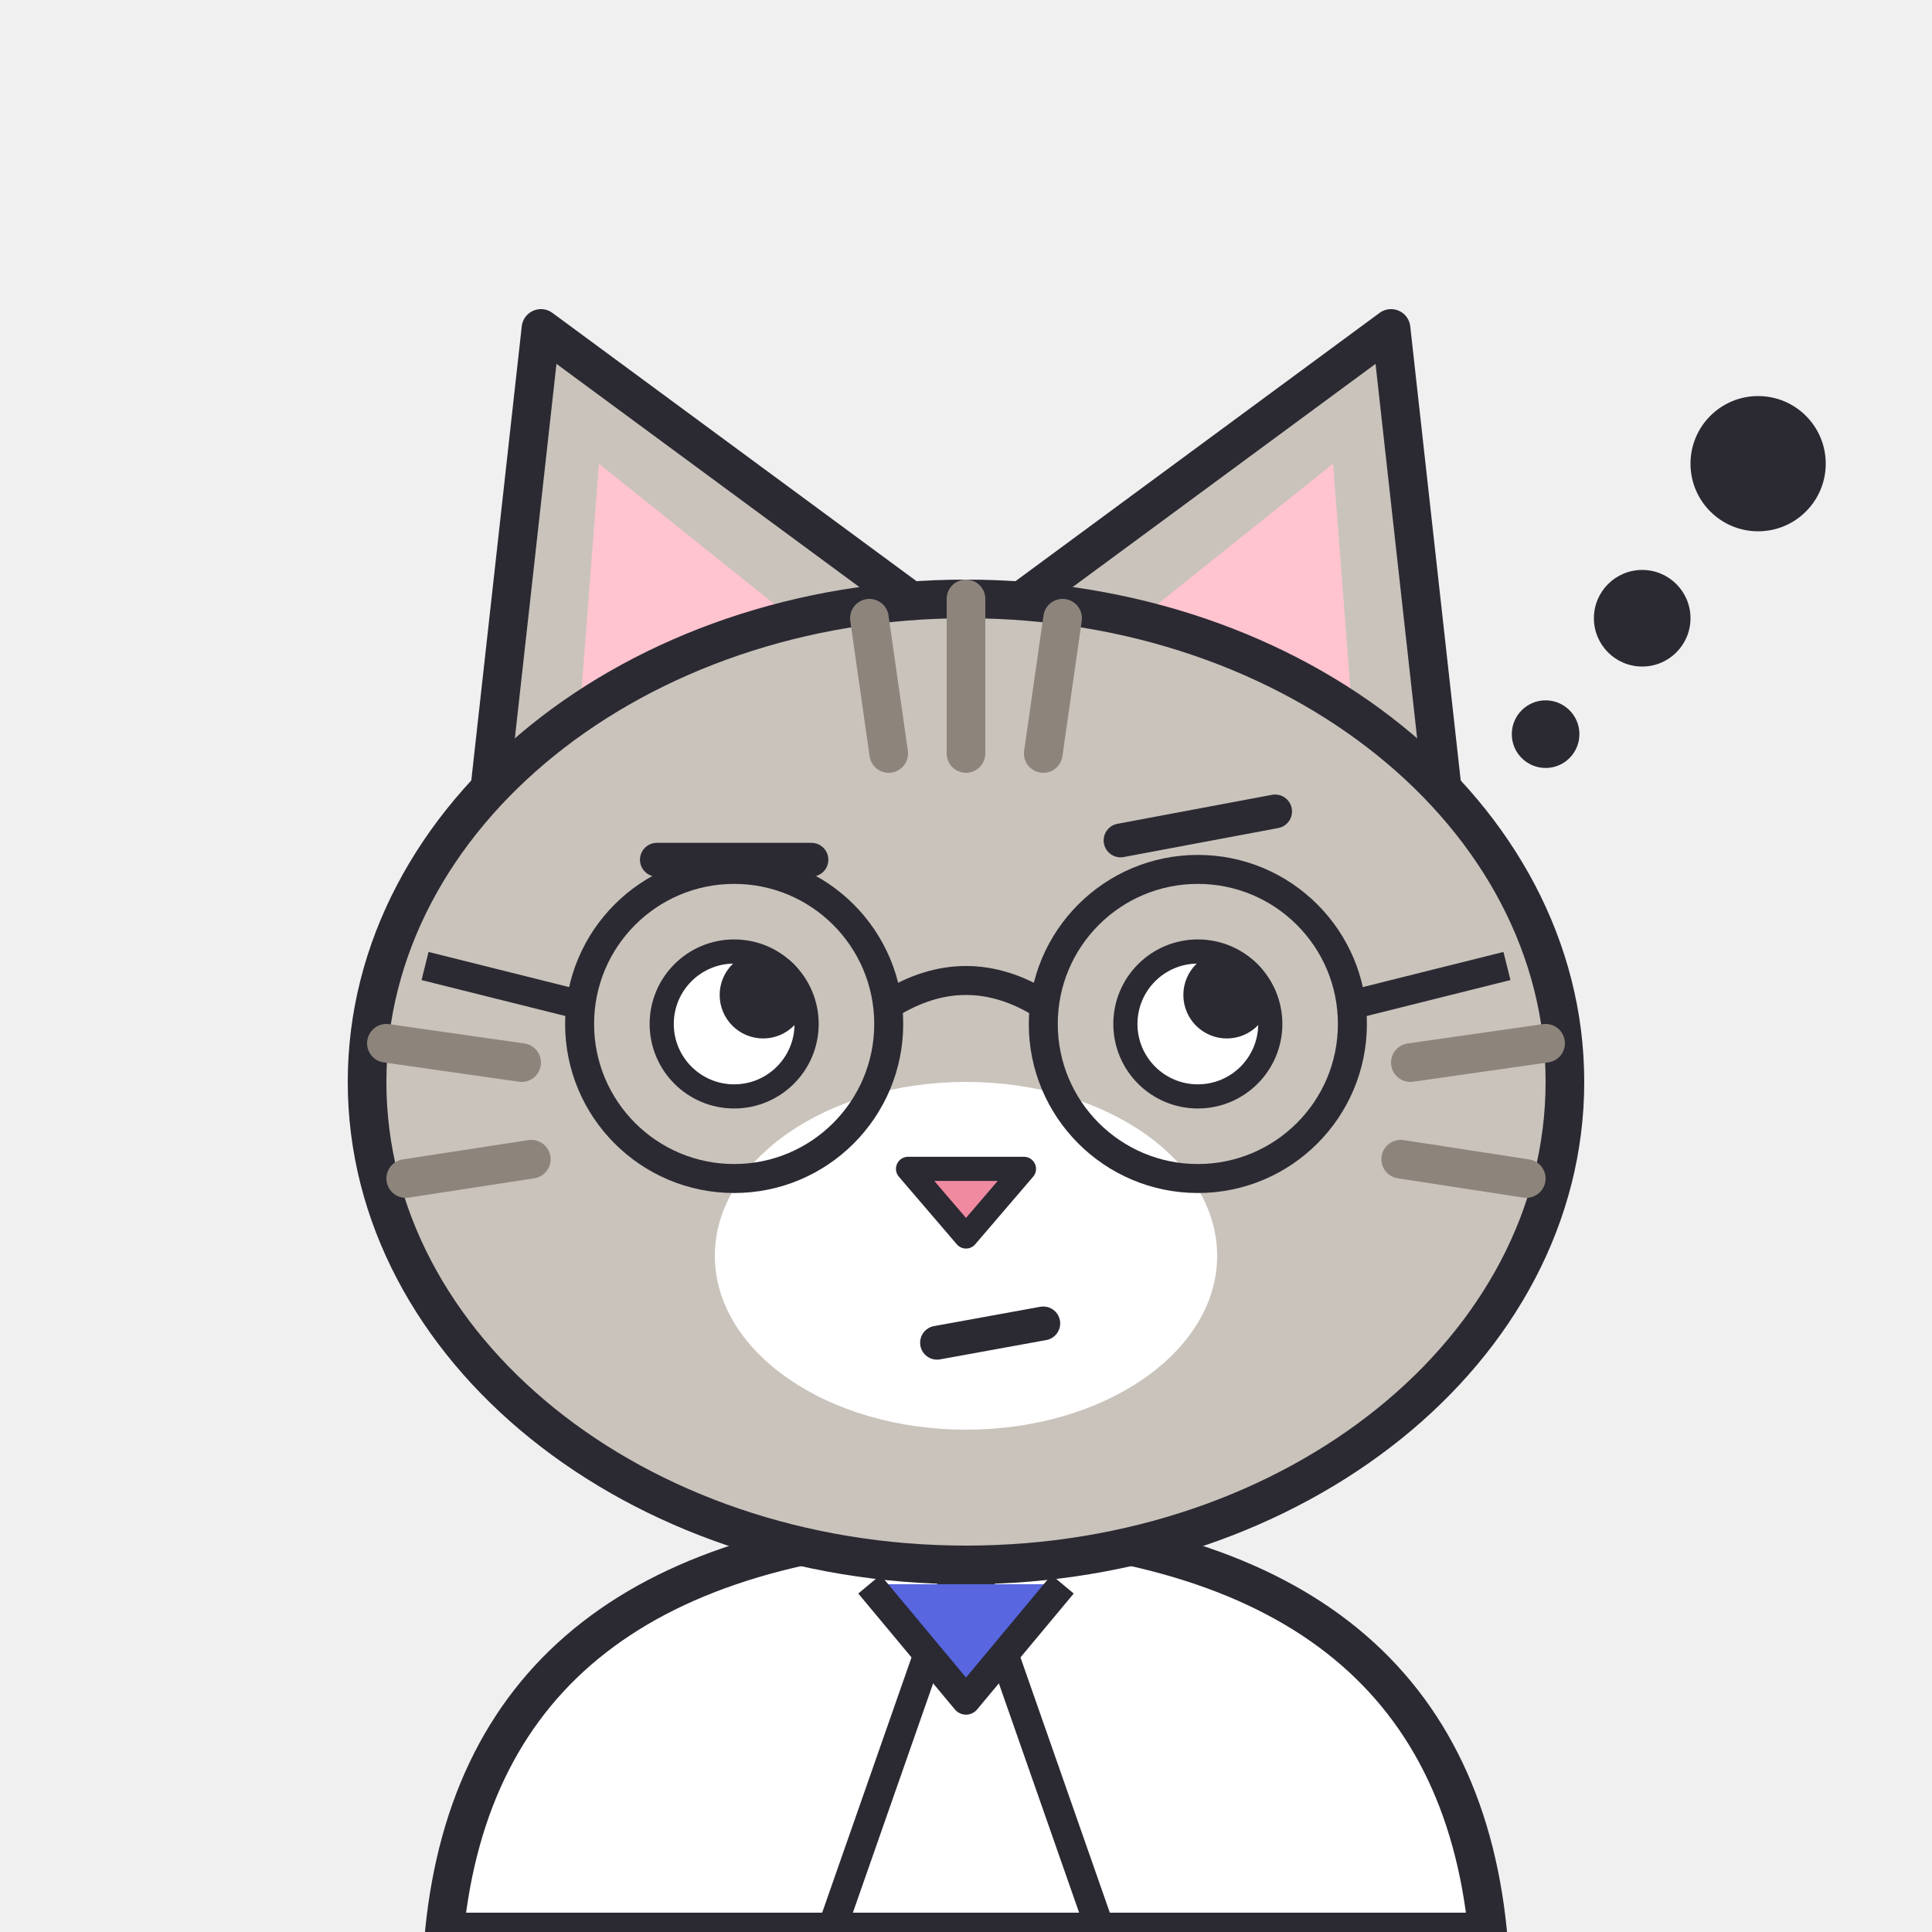
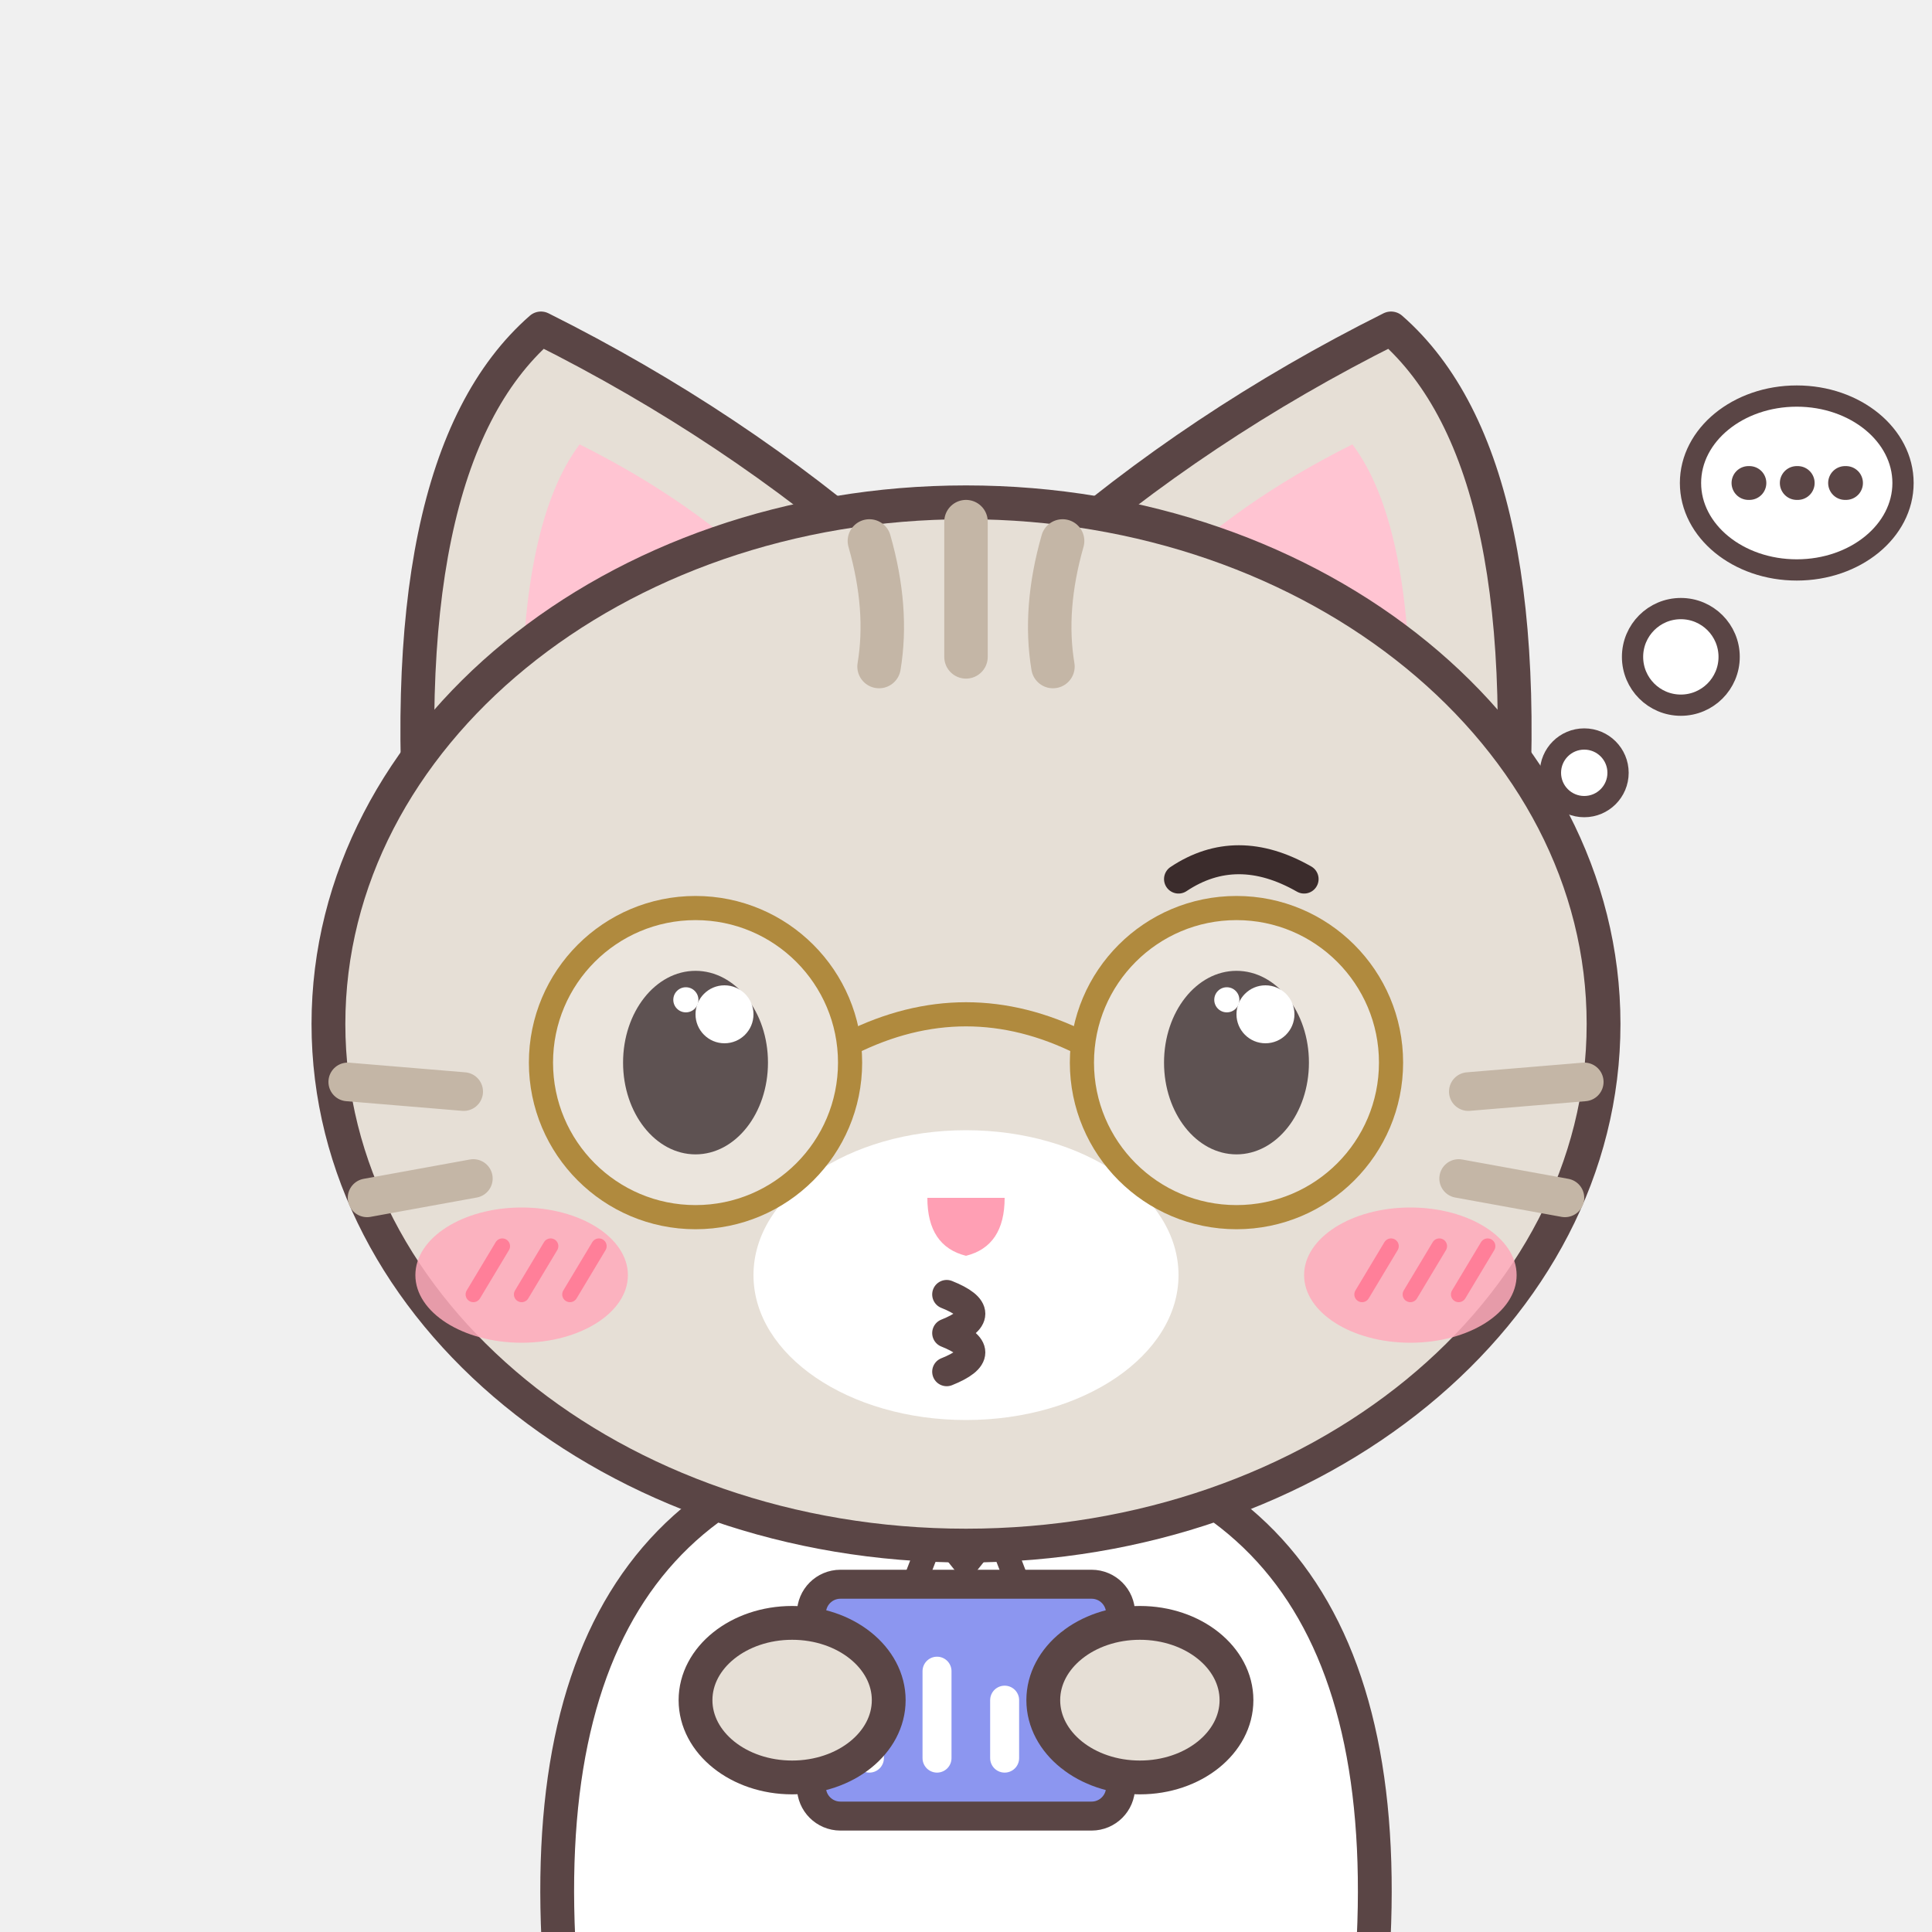
<svg xmlns="http://www.w3.org/2000/svg" viewBox="0 0 200 200" role="img" aria-label="マンチカン">
-   <path d="M46 200 Q50 160 100 158 Q150 160 154 200 Z" fill="#fff" stroke="#2b2a33" stroke-width="4" stroke-linejoin="round" />
-   <path d="M100 160 L86 200 M100 160 L114 200" stroke="#2b2a33" stroke-width="3" />
-   <path d="M90 164 L100 176 L110 164" fill="#5866e0" stroke="#2b2a33" stroke-width="3" stroke-linejoin="round" />
-   <path d="M50 88 L56 34 L94 62 Z" fill="#c9c3bb" stroke="#2b2a33" stroke-width="4" stroke-linejoin="round" />
-   <path d="M150 88 L144 34 L106 62 Z" fill="#c9c3bb" stroke="#2b2a33" stroke-width="4" stroke-linejoin="round" />
-   <path d="M60 74 L62 48 L82 64 Z M140 74 L138 48 L118 64 Z" fill="#ffc4cf" />
-   <ellipse cx="100" cy="112" rx="62" ry="50" fill="#c9c3bb" stroke="#2b2a33" stroke-width="4" stroke-linejoin="round" />
-   <path d="M90 64 l2 14 M100 62 v16 M110 64 l-2 14 M40 108 l14 2 M42 122 l13 -2 M160 108 l-14 2 M158 122 l-13 -2" stroke="#8d857c" stroke-width="4" stroke-linecap="round" />
-   <ellipse cx="100" cy="130" rx="26" ry="18" fill="#fff" />
-   <path d="M94 121 h12 l-6 7 z" fill="#f08aa0" stroke="#2b2a33" stroke-width="2.5" stroke-linejoin="round" />
-   <path d="M68 89 L84 89" fill="none" stroke="#2b2a33" stroke-width="3.5" stroke-linecap="round" />
-   <path d="M116 87 L132 84" fill="none" stroke="#2b2a33" stroke-width="3.5" stroke-linecap="round" />
-   <circle cx="76" cy="106" r="7.5" fill="#fff" stroke="#2b2a33" stroke-width="2.5" />
-   <circle cx="79" cy="103" r="4.5" fill="#2b2a33" />
-   <circle cx="124" cy="106" r="7.5" fill="#fff" stroke="#2b2a33" stroke-width="2.5" />
-   <circle cx="127" cy="103" r="4.5" fill="#2b2a33" />
-   <path d="M97 139 L108 137" fill="none" stroke="#2b2a33" stroke-width="3.5" stroke-linecap="round" stroke-linejoin="round" />
-   <circle cx="160" cy="76" r="3.5" fill="#2b2a33" />
-   <circle cx="170" cy="64" r="5" fill="#2b2a33" />
-   <circle cx="182" cy="48" r="7" fill="#2b2a33" />
-   <circle cx="76" cy="106" r="16" fill="none" stroke="#2b2a33" stroke-width="3" stroke-linejoin="round" />
-   <circle cx="124" cy="106" r="16" fill="none" stroke="#2b2a33" stroke-width="3" stroke-linejoin="round" />
-   <path d="M92 104 Q100 99 108 104 M60 104 L44 100 M140 104 L156 100" fill="none" stroke="#2b2a33" stroke-width="3" stroke-linejoin="round" />
+   <path d="M58 204 Q54 150 100 148 Q146 150 142 204 Z" fill="#fff" stroke="#5a4545" stroke-width="3.5" stroke-linejoin="round" stroke-linecap="round" />
+   <path d="M100 150 L90 176 M100 150 L110 176" stroke="#5a4545" stroke-width="2.5" stroke-linecap="round" />
+   <path d="M92 152 L100 162 L108 152 Z" fill="#8c96f0" stroke="#5a4545" stroke-width="2.5" stroke-linejoin="round" stroke-linecap="round" />
+   <rect x="84" y="164" width="32" height="24" rx="3" fill="#8c96f0" stroke="#5a4545" stroke-width="3" stroke-linejoin="round" stroke-linecap="round" />
+   <path d="M90 182 v-5 M97 182 v-9 M104 182 v-6 M111 182 v-12" stroke="#fff" stroke-width="3" stroke-linecap="round" />
+   <ellipse cx="82" cy="176" rx="10" ry="8" fill="#e6dfd6" stroke="#5a4545" stroke-width="3.5" stroke-linejoin="round" stroke-linecap="round" />
+   <ellipse cx="118" cy="176" rx="10" ry="8" fill="#e6dfd6" stroke="#5a4545" stroke-width="3.5" stroke-linejoin="round" stroke-linecap="round" />
+   <path d="M44 92 Q40 48 56 34 Q76 44 92 58 Z" fill="#e6dfd6" stroke="#5a4545" stroke-width="3.5" stroke-linejoin="round" stroke-linecap="round" />
+   <path d="M156 92 Q160 48 144 34 Q124 44 108 58 Z" fill="#e6dfd6" stroke="#5a4545" stroke-width="3.5" stroke-linejoin="round" stroke-linecap="round" />
+   <path d="M54 74 Q54 54 60 46 Q72 52 80 60 Z M146 74 Q146 54 140 46 Q128 52 120 60 Z" fill="#ffc4d2" />
+   <ellipse cx="100" cy="106" rx="66" ry="54" fill="#e6dfd6" stroke="#5a4545" stroke-width="3.5" stroke-linejoin="round" stroke-linecap="round" />
+   <path d="M90 56 q2 7 1 13 M100 54 v14 M110 56 q-2 7 -1 13" stroke="#c4b6a6" stroke-width="4.5" stroke-linecap="round" fill="none" />
+   <path d="M36 112 l12 1 M38 124 l11 -2 M164 112 l-12 1 M162 124 l-11 -2" stroke="#c4b6a6" stroke-width="4" stroke-linecap="round" />
+   <ellipse cx="100" cy="132" rx="22" ry="15" fill="#fff" />
+   <path d="M96 124 h8 q0 5 -4 6 q-4 -1 -4 -6z" fill="#ff9fb4" />
+   <ellipse cx="54" cy="132" rx="11" ry="7" fill="#ffaabb" opacity="0.85" />
+   <path d="M49 134 l3 -5 M54 134 l3 -5 M59 134 l3 -5" stroke="#ff7f99" stroke-width="1.6" stroke-linecap="round" />
+   <ellipse cx="146" cy="132" rx="11" ry="7" fill="#ffaabb" opacity="0.85" />
+   <path d="M141 134 l3 -5 M146 134 l3 -5 M151 134 l3 -5" stroke="#ff7f99" stroke-width="1.6" stroke-linecap="round" />
+   <path d="M122 91 Q128 87 135 91" fill="none" stroke="#3b2c2c" stroke-width="3" stroke-linecap="round" />
+   <ellipse cx="72" cy="110" rx="7.5" ry="9.5" fill="#3b2c2c" />
+   <circle cx="75" cy="105" r="3" fill="#fff" />
+   <circle cx="71" cy="103.5" r="1.3" fill="#fff" />
+   <ellipse cx="128" cy="110" rx="7.5" ry="9.5" fill="#3b2c2c" />
+   <circle cx="131" cy="105" r="3" fill="#fff" />
+   <circle cx="127" cy="103.5" r="1.3" fill="#fff" />
+   <path d="M98 134 q5 2 0 4 q5 2 0 4" fill="none" stroke="#5a4545" stroke-width="3" stroke-linecap="round" stroke-linejoin="round" />
+   <circle cx="164" cy="80" r="3.5" fill="#fff" stroke="#5a4545" stroke-width="2.2" stroke-linejoin="round" />
+   <circle cx="174" cy="68" r="5" fill="#fff" stroke="#5a4545" stroke-width="2.2" stroke-linejoin="round" />
+   <ellipse cx="186" cy="50" rx="11" ry="9" fill="#fff" stroke="#5a4545" stroke-width="2.2" stroke-linejoin="round" />
+   <path d="M181 50 h0.1 M186 50 h0.1 M191 50 h0.1" stroke="#5a4545" stroke-width="3.5" stroke-linecap="round" />
+   <circle cx="72" cy="110" r="16" fill="#fff" fill-opacity="0.18" stroke="#b08a3e" stroke-width="2.5" />
+   <circle cx="128" cy="110" r="16" fill="#fff" fill-opacity="0.18" stroke="#b08a3e" stroke-width="2.5" />
+   <path d="M88 108 Q100 102 112 108" fill="none" stroke="#b08a3e" stroke-width="2.5" stroke-linecap="round" />
</svg>
